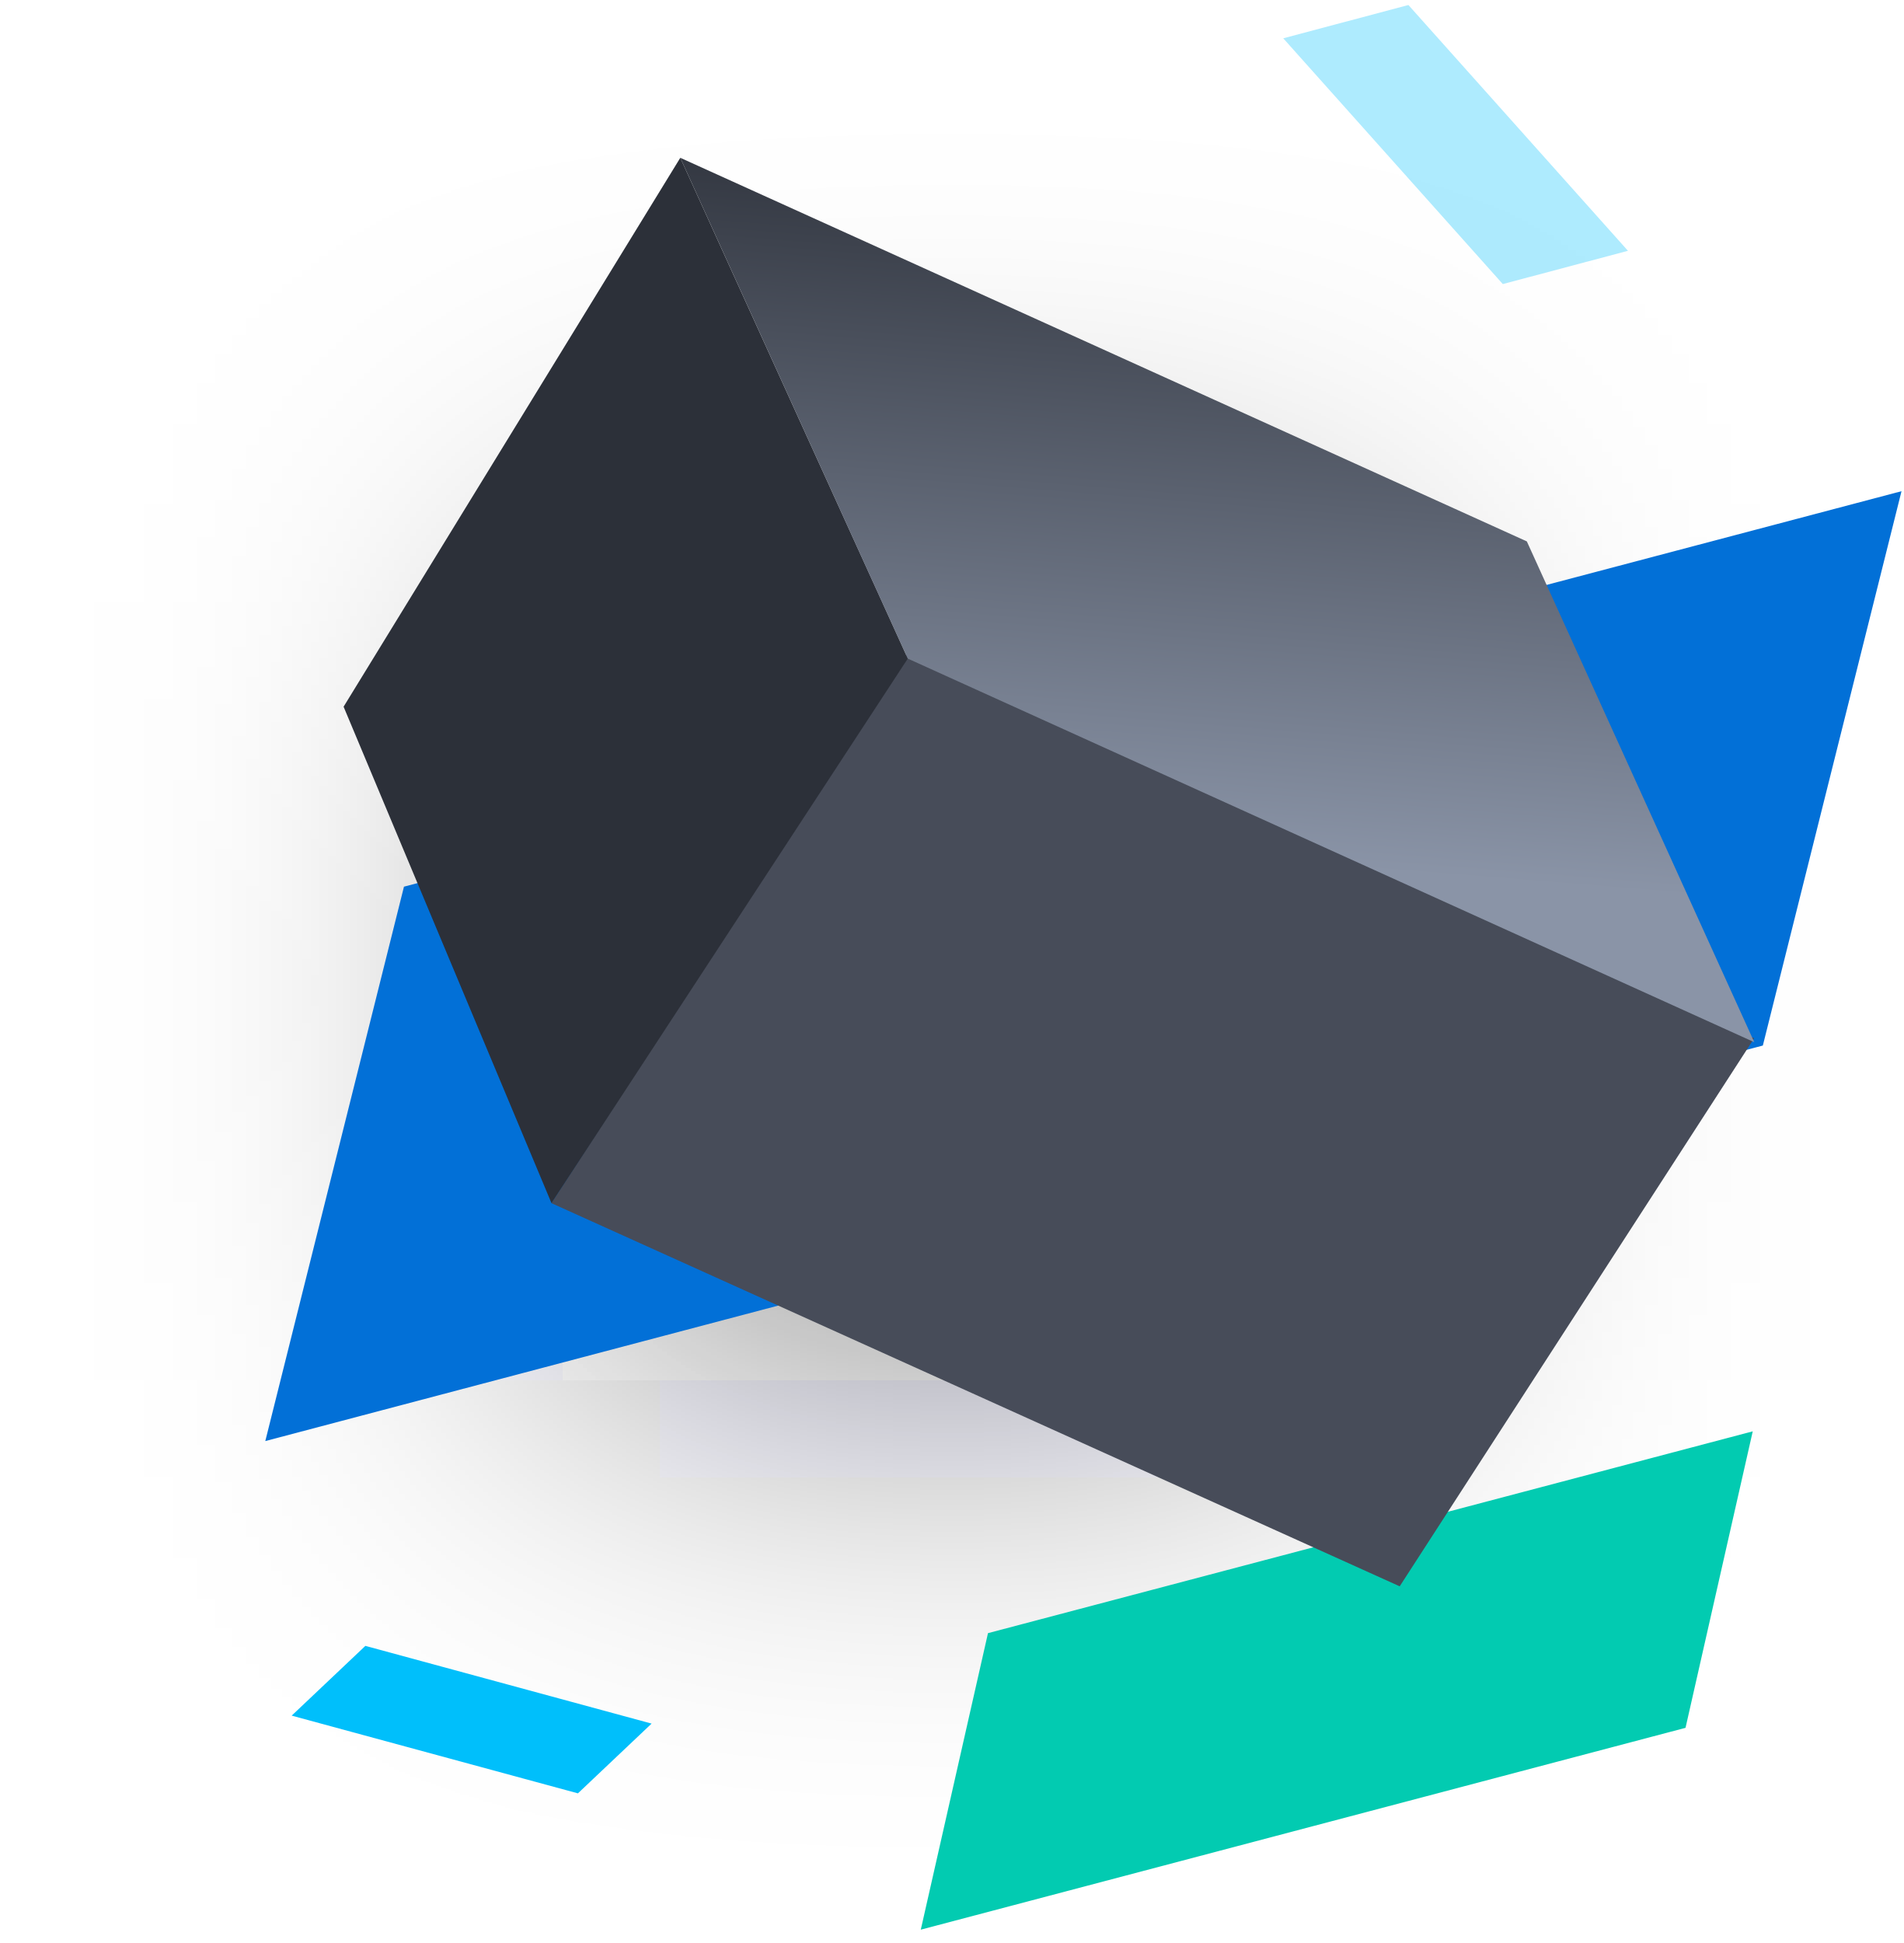
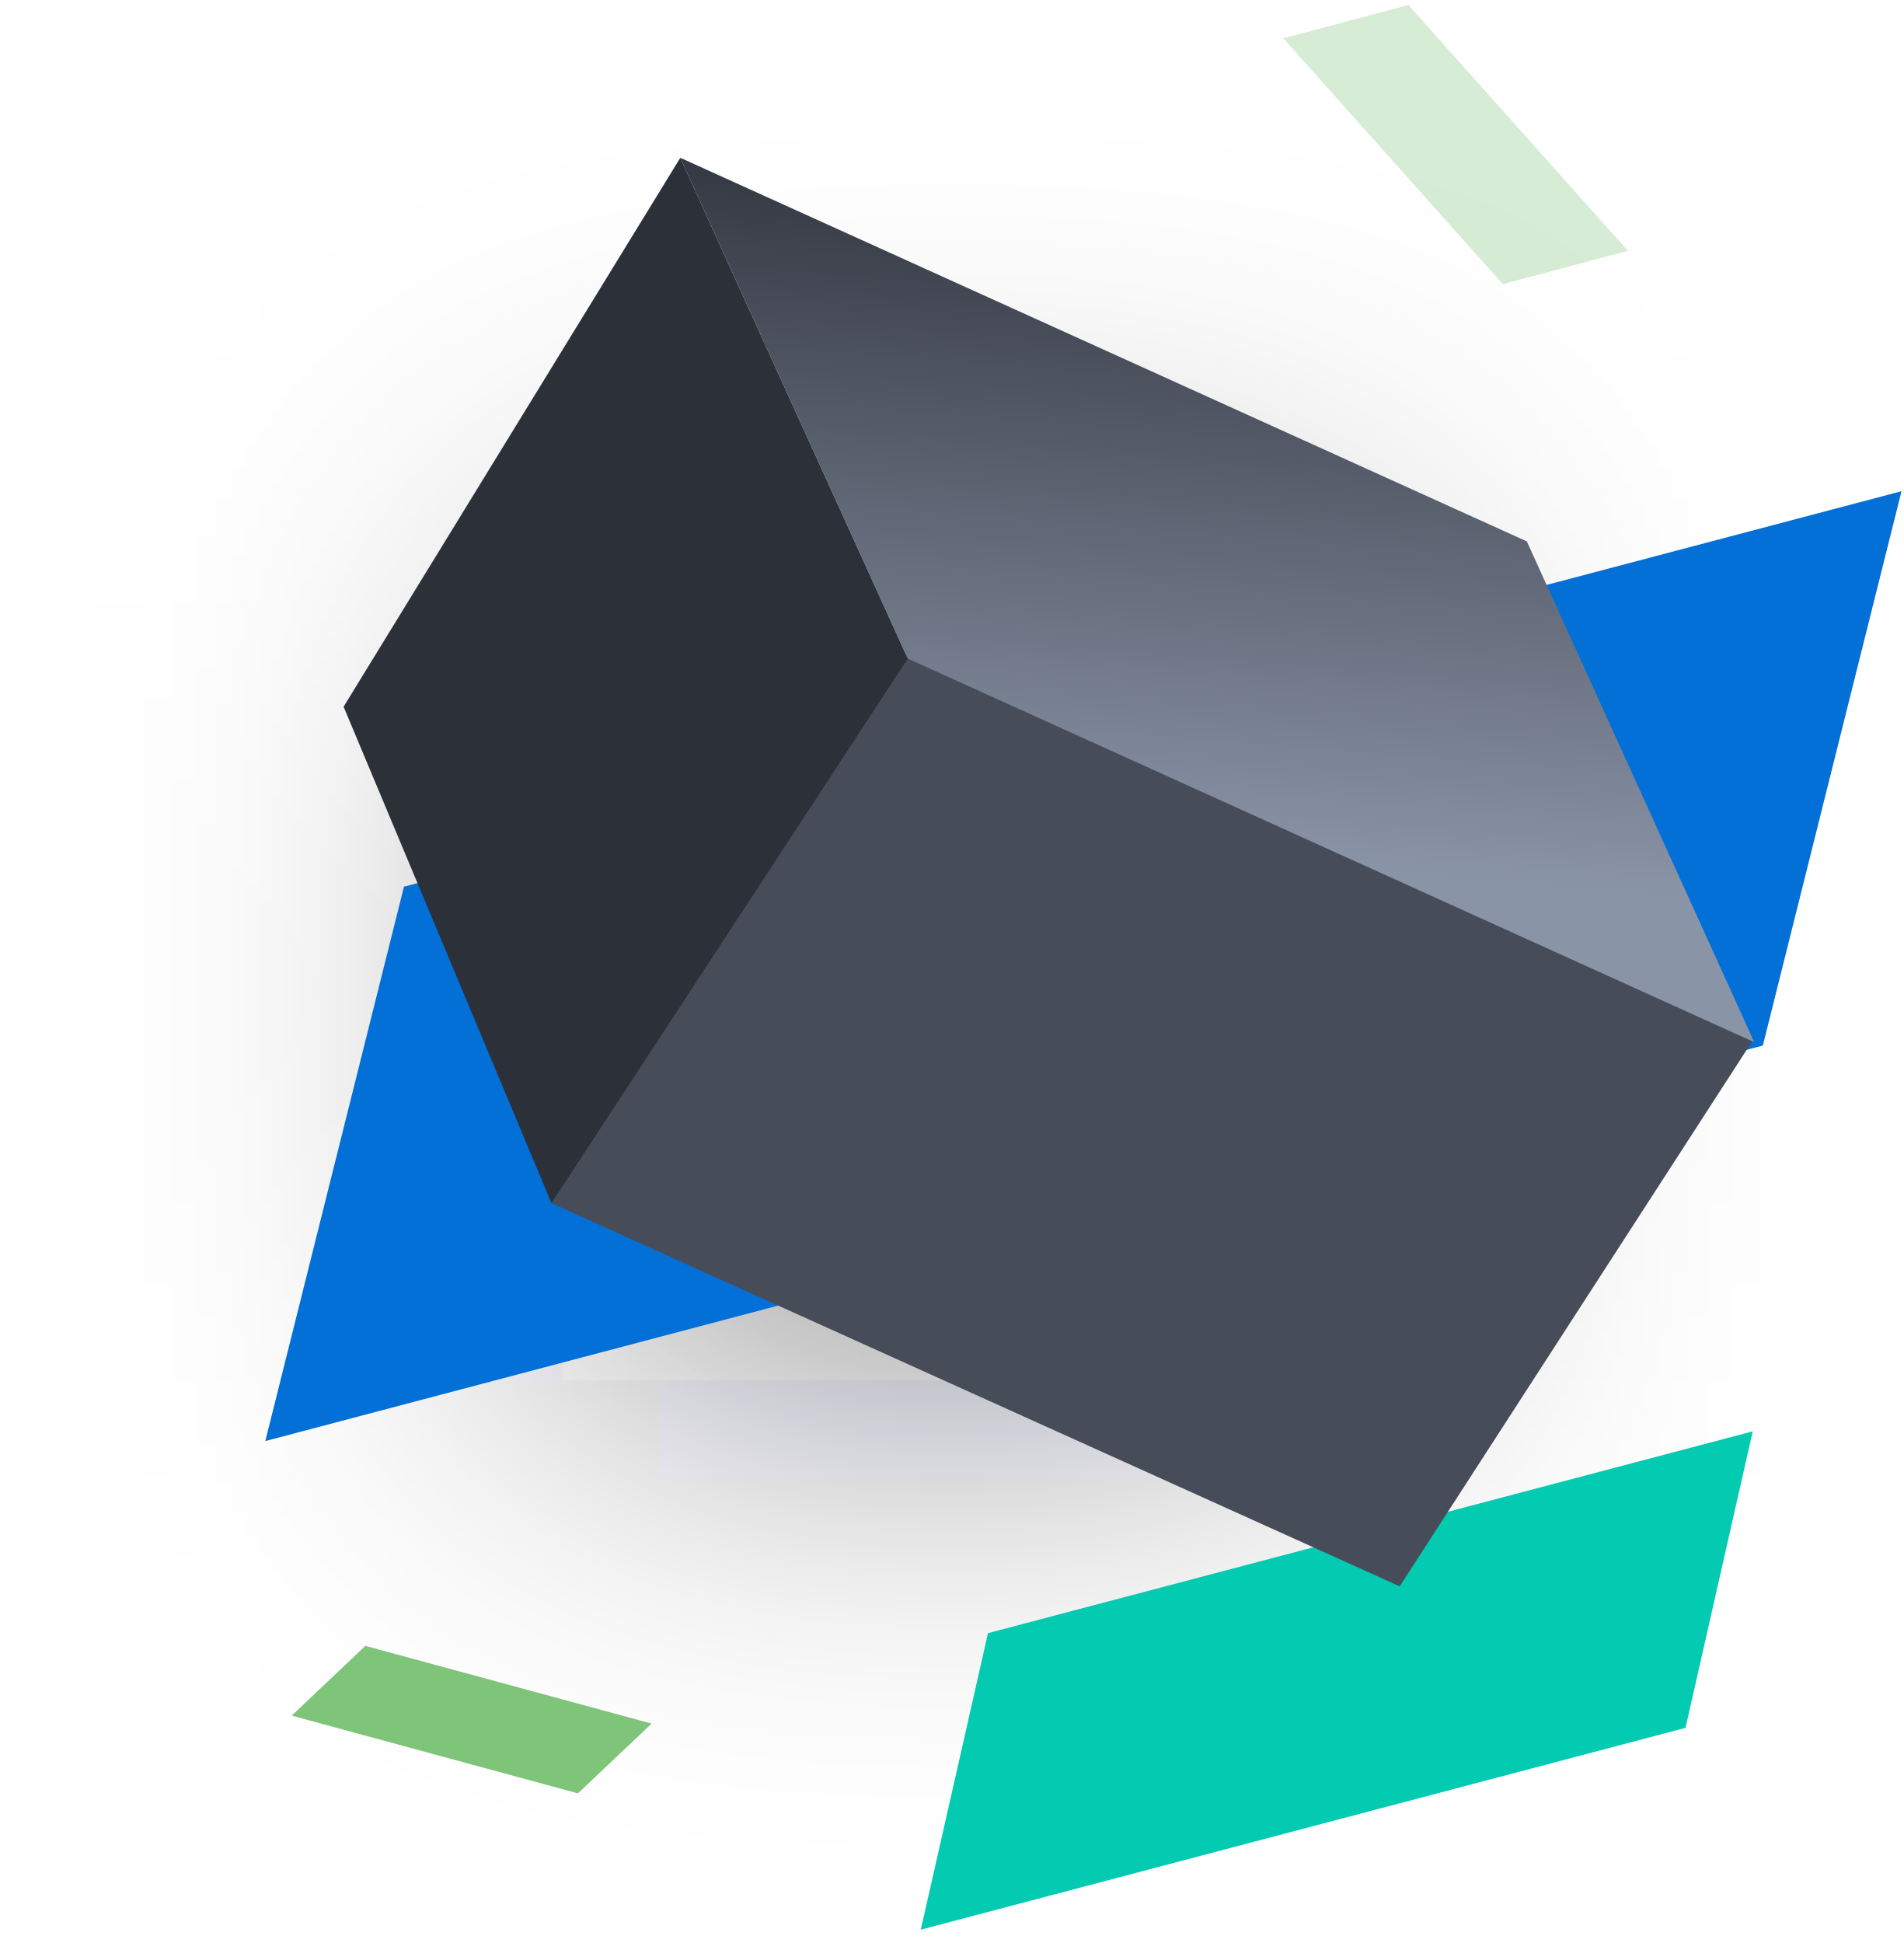
<svg xmlns="http://www.w3.org/2000/svg" width="98" height="100">
  <defs>
    <filter x="-90%" y="-90%" width="280%" height="280%" filterUnits="objectBoundingBox" id="a">
      <feGaussianBlur stdDeviation="12" in="SourceGraphic" />
    </filter>
    <linearGradient x1="7.786%" y1="0%" x2="90.938%" y2="49.407%" id="b">
      <stop stop-color="#2C3039" offset="0%" />
      <stop stop-color="#8A94A7" offset="100%" />
    </linearGradient>
  </defs>
  <g fill="none" fill-rule="evenodd">
    <path fill-opacity=".48" fill="#1D2026" filter="url(#a)" d="M38 48h40v40H38z" transform="translate(-9 -17)" />
    <path fill="#02CBB1" d="M86.755 88.926l3.46-15.26-39.363 10.387-3.459 15.261z" />
    <path fill="#0270D7" d="M90.735 53.81l7.137-28.53-77.08 20.354-7.137 28.533z" />
-     <path fill-opacity=".32" fill="#00BFFB" d="M77.35 14.62l6.442-1.712-11.3-12.65-6.443 1.713z" />
+     <path fill-opacity=".32" fill="#7EC479" d="M77.35 14.62l6.442-1.712-11.3-12.65-6.443 1.713z" />
    <path fill="#474C59" d="M46.63 33.718L28.384 61.923l43.659 19.72 18.244-28.206z" />
-     <path fill="#00BFFB" d="M29.746 92.298l3.792-3.59-14.732-4-3.793 3.59z" />
+     <path fill="#7EC479" d="M29.746 92.298l3.792-3.59-14.732-4-3.793 3.59z" />
    <path fill="#2C3039" fill-rule="nonzero" d="M17.685 36.372l10.7 25.55 18.339-28.026L35.015 8.122z" />
    <path fill="url(#b)" fill-rule="nonzero" d="M49.401 21.254L1.988 27.601l23.588 15.653 47.412-6.346z" transform="rotate(32 52.468 75.451)" />
  </g>
</svg>
